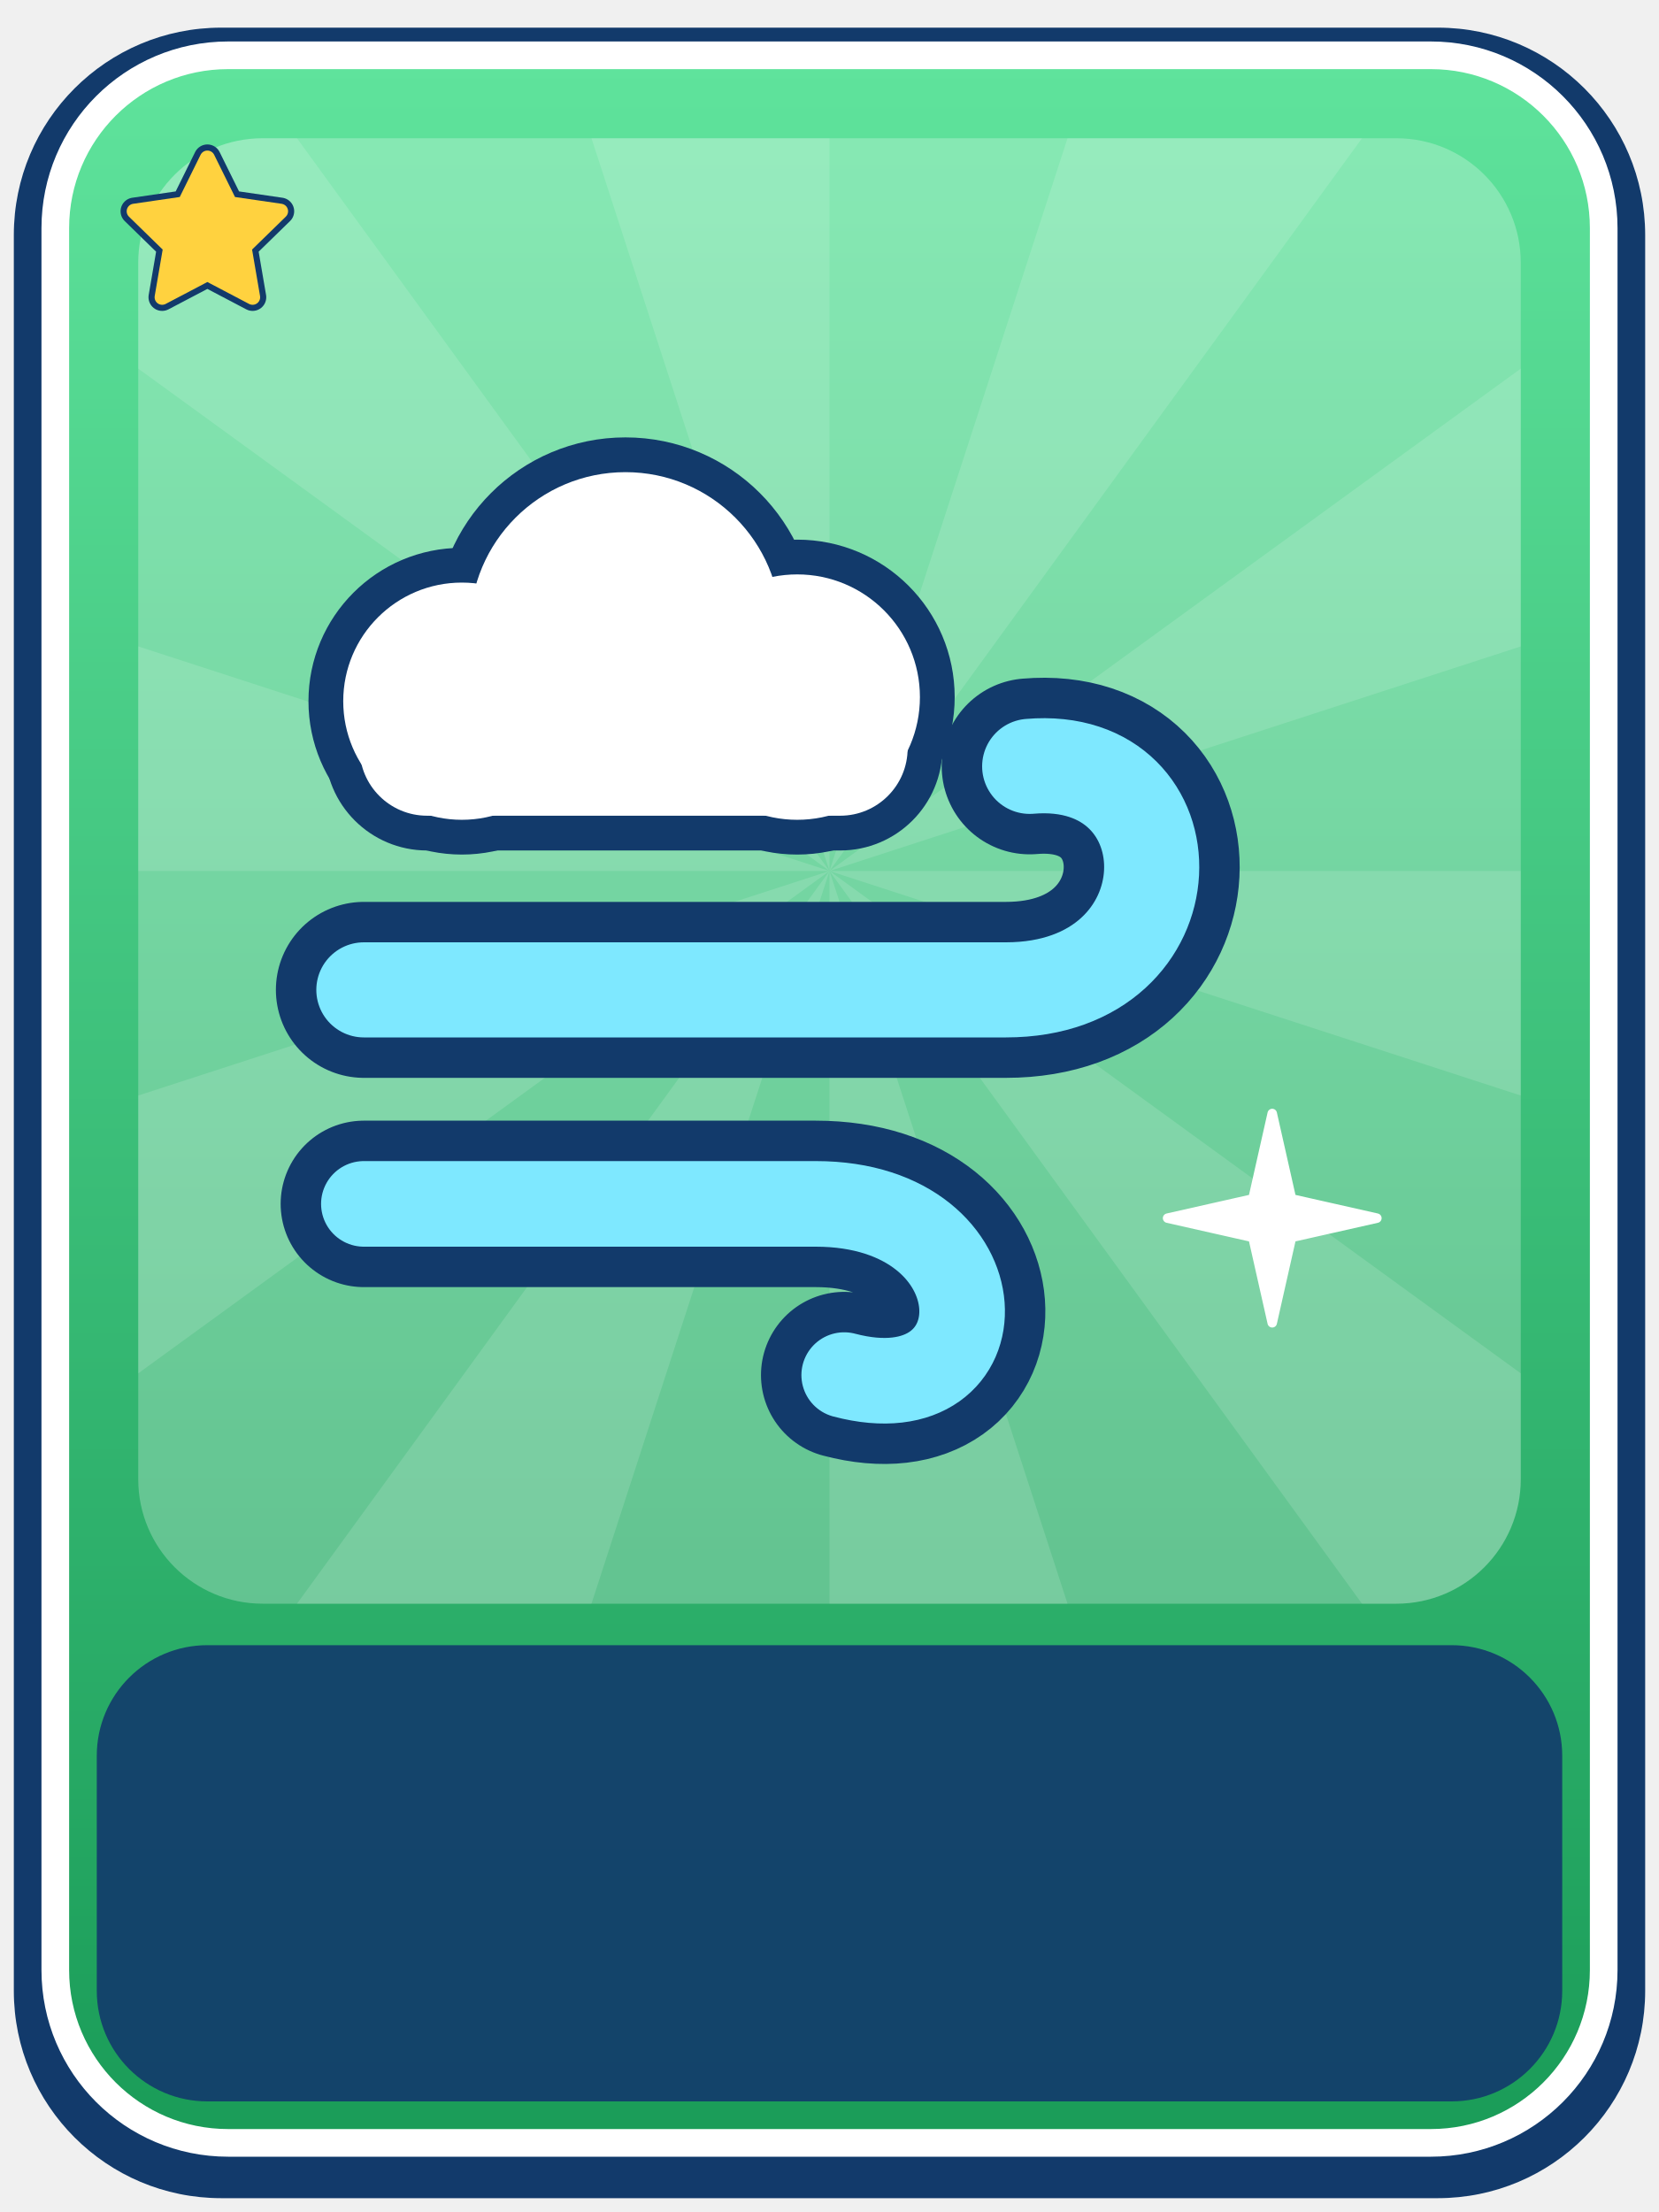
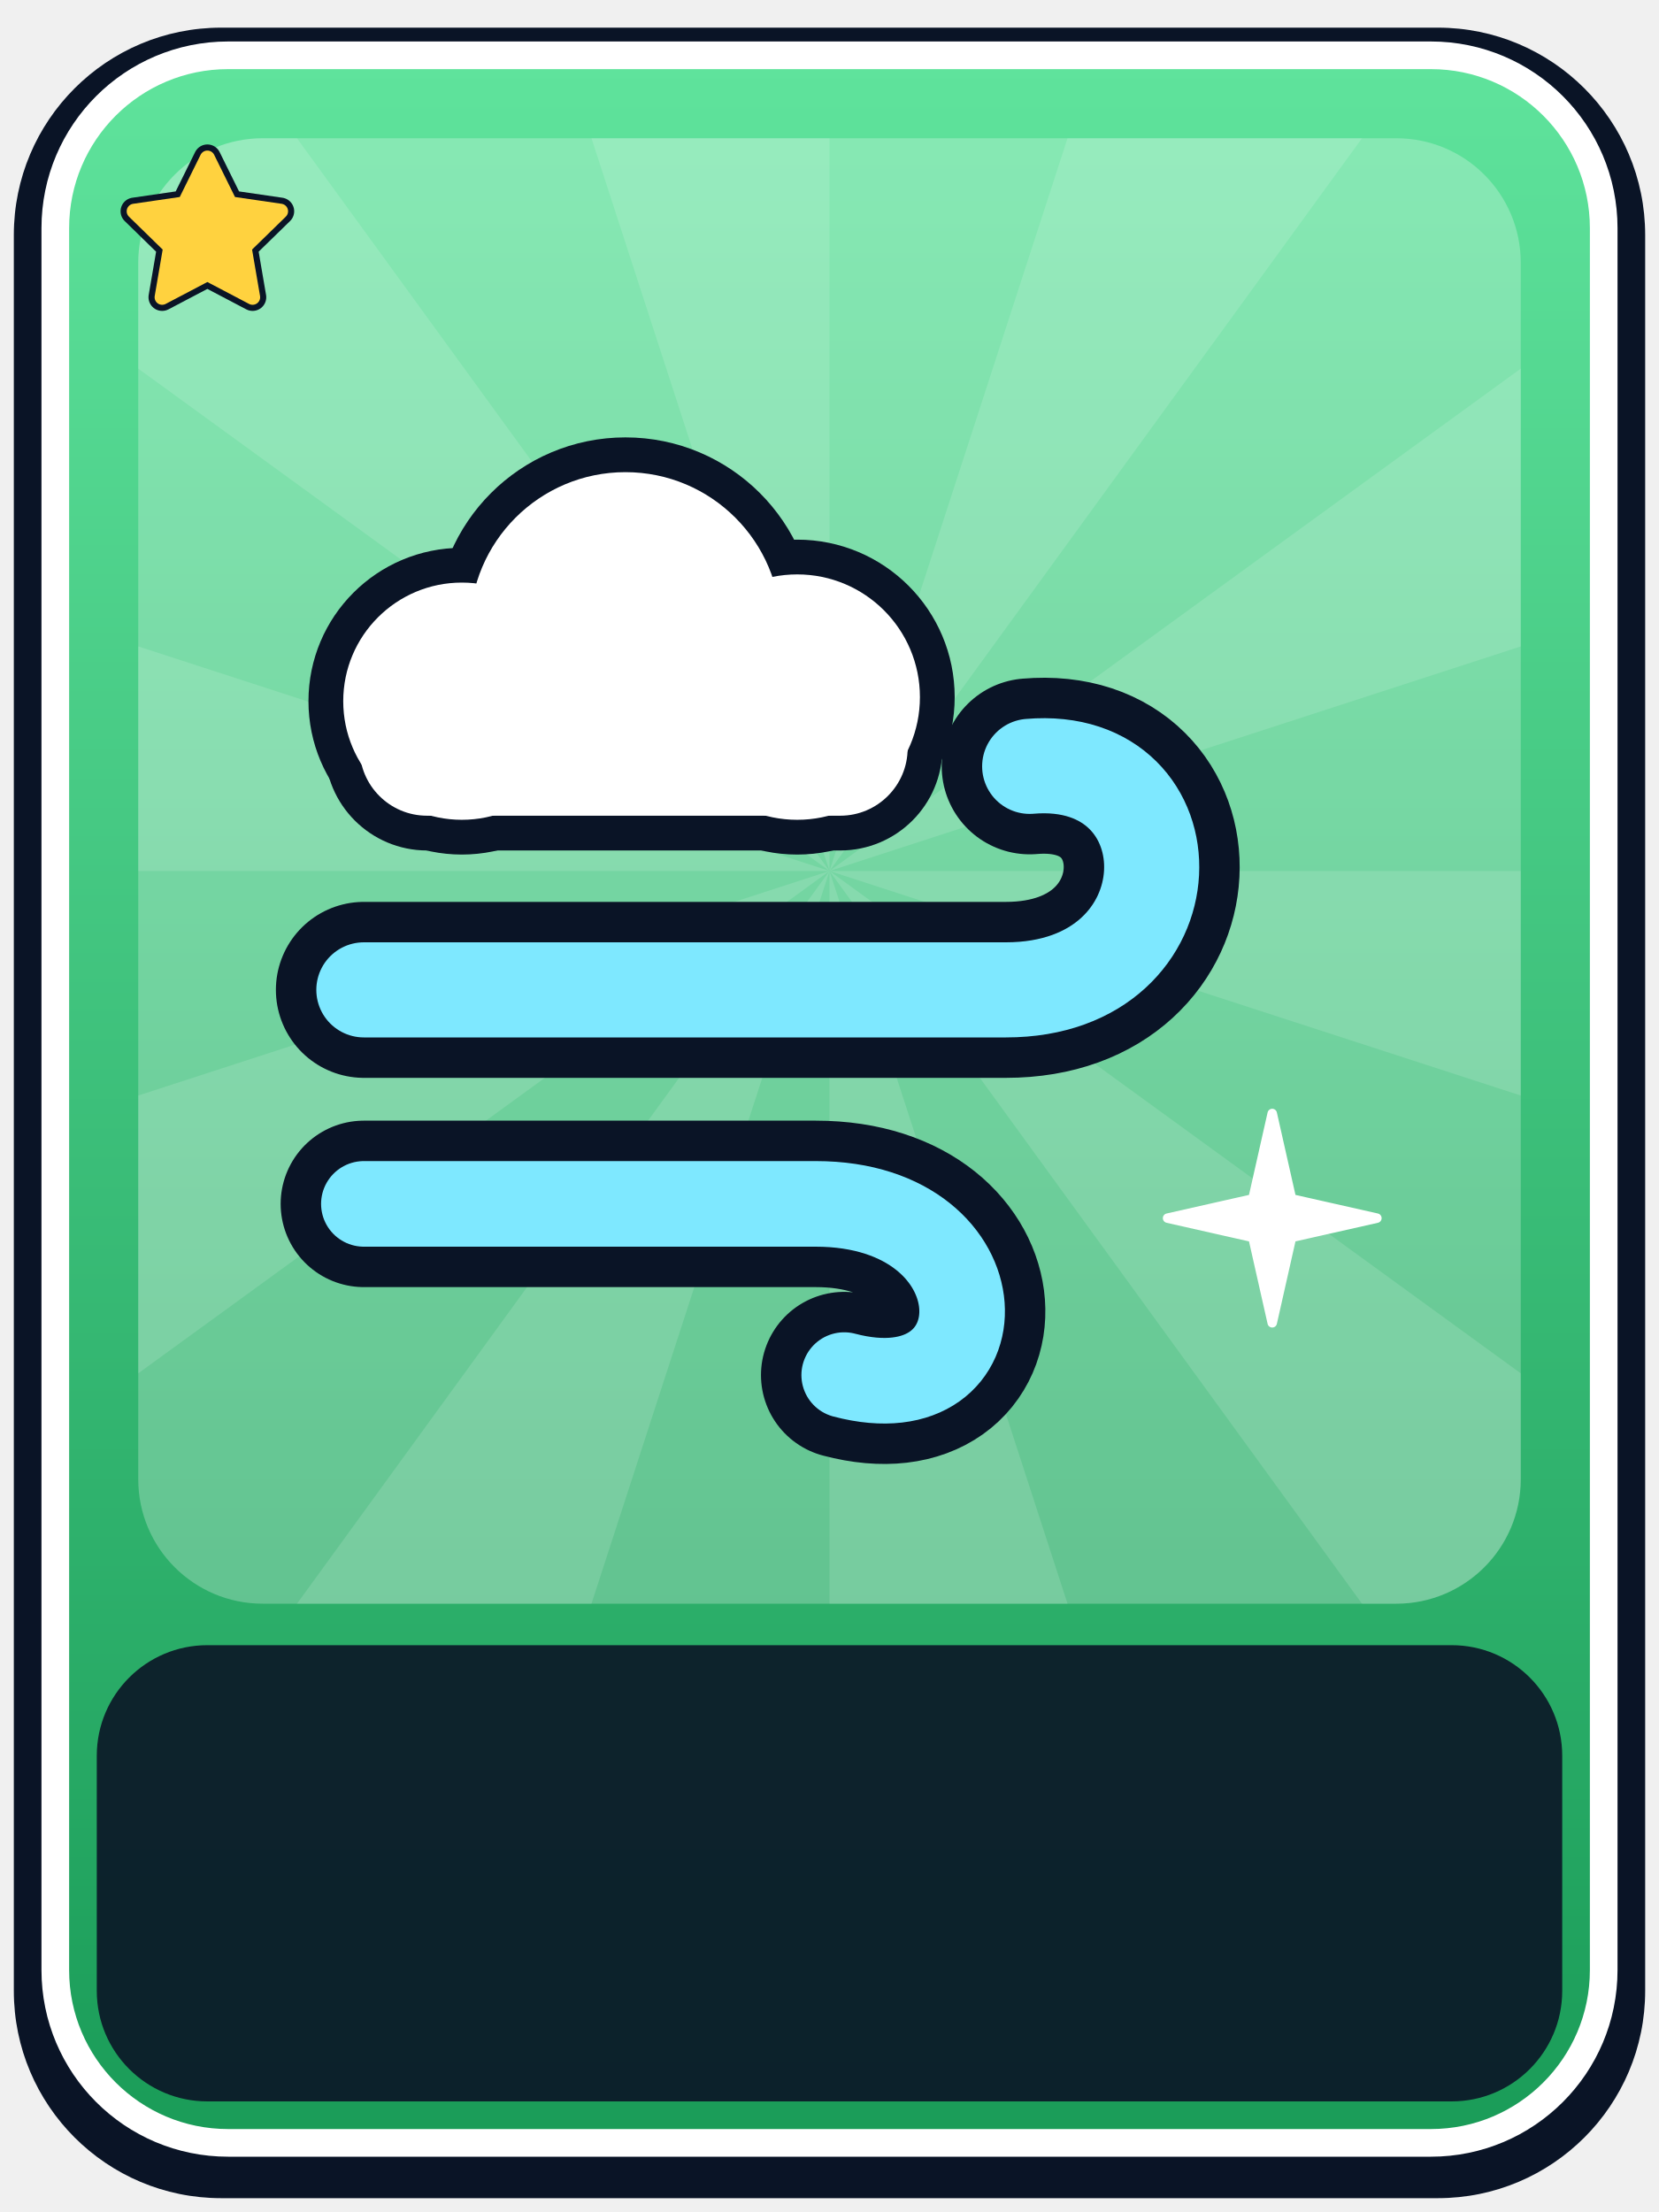
<svg xmlns="http://www.w3.org/2000/svg" width="240" height="320" viewBox="0 0 240 320">
  <defs>
    <linearGradient id="g" x1="0" y1="0" x2="0" y2="1">
      <stop offset="0" stop-color="#5fe39c" />
      <stop offset="1" stop-color="#1a9c58" />
    </linearGradient>
    <clipPath id="p">
      <rect x="20" y="20" width="200" height="212" rx="18" />
    </clipPath>
  </defs>
-   <rect x="2" y="4" width="236" height="314" rx="30" fill="#123a6b" />
+   <rect x="2" y="4" width="236" height="314" rx="30" fill="#0a1426" />
  <rect x="8" y="8" width="224" height="302" rx="25" fill="url(#g)" stroke="#ffffff" stroke-width="4" />
  <rect x="20" y="20" width="200" height="212" rx="18" fill="#ffffff" opacity="0.26" />
  <g clip-path="url(#p)">
    <polygon points="120,126 310.0,126.0 300.7,184.7" fill="#ffffff" opacity="0.13" />
    <polygon points="120,126 273.7,237.7 231.7,279.7" fill="#ffffff" opacity="0.13" />
    <polygon points="120,126 178.7,306.7 120.0,316.0" fill="#ffffff" opacity="0.13" />
    <polygon points="120,126 61.3,306.7 8.3,279.7" fill="#ffffff" opacity="0.13" />
    <polygon points="120,126 -33.7,237.7 -60.7,184.7" fill="#ffffff" opacity="0.13" />
    <polygon points="120,126 -70.0,126.0 -60.7,67.3" fill="#ffffff" opacity="0.13" />
    <polygon points="120,126 -33.7,14.3 8.3,-27.7" fill="#ffffff" opacity="0.13" />
    <polygon points="120,126 61.3,-54.7 120.0,-64.0" fill="#ffffff" opacity="0.13" />
    <polygon points="120,126 178.7,-54.7 231.7,-27.7" fill="#ffffff" opacity="0.13" />
    <polygon points="120,126 273.7,14.3 300.7,67.3" fill="#ffffff" opacity="0.13" />
  </g>
  <g transform="translate(32 40) scale(0.344)">
    <g transform="translate(170 170) scale(0.86)">
-       <circle cx="-80" cy="10" r="58" fill="#123a6b" stroke="#123a6b" stroke-width="34" stroke-linejoin="round" stroke-linecap="round" />
+       <circle cx="-80" cy="10" r="58" fill="#0a1426" stroke="#0a1426" stroke-width="34" stroke-linejoin="round" stroke-linecap="round" />
    </g>
    <g transform="translate(170 170) scale(0.86)">
-       <circle cx="0" cy="-26" r="76" fill="#123a6b" stroke="#123a6b" stroke-width="34" stroke-linejoin="round" stroke-linecap="round" />
+       <circle cx="0" cy="-26" r="76" fill="#0a1426" stroke="#0a1426" stroke-width="34" stroke-linejoin="round" stroke-linecap="round" />
    </g>
    <g transform="translate(170 170) scale(0.86)">
-       <circle cx="84" cy="8" r="60" fill="#123a6b" stroke="#123a6b" stroke-width="34" stroke-linejoin="round" stroke-linecap="round" />
+       <circle cx="84" cy="8" r="60" fill="#0a1426" stroke="#0a1426" stroke-width="34" stroke-linejoin="round" stroke-linecap="round" />
    </g>
    <g transform="translate(170 170) scale(0.86)">
-       <rect x="-130" y="0" width="268" height="66" rx="33" fill="#123a6b" stroke="#123a6b" stroke-width="34" stroke-linejoin="round" stroke-linecap="round" />
+       <rect x="-130" y="0" width="268" height="66" rx="33" fill="#0a1426" stroke="#0a1426" stroke-width="34" stroke-linejoin="round" stroke-linecap="round" />
    </g>
-     <path d="M60 300 H330 C410 300 410 200 340 206" fill="none" stroke="#123a6b" stroke-width="74" stroke-linejoin="round" stroke-linecap="round" />
-     <path d="M60 390 H250 C330 390 330 480 262 462" fill="none" stroke="#123a6b" stroke-width="70" stroke-linejoin="round" stroke-linecap="round" />
+     <path d="M60 300 H330 C410 300 410 200 340 206" fill="none" stroke="#0a1426" stroke-width="74" stroke-linejoin="round" stroke-linecap="round" />
+     <path d="M60 390 H250 C330 390 330 480 262 462" fill="none" stroke="#0a1426" stroke-width="70" stroke-linejoin="round" stroke-linecap="round" />
    <g transform="translate(170 170) scale(0.86)">
      <circle cx="-80" cy="10" r="58" fill="#ffffff" />
    </g>
    <g transform="translate(170 170) scale(0.86)">
      <circle cx="0" cy="-26" r="76" fill="#ffffff" />
    </g>
    <g transform="translate(170 170) scale(0.86)">
      <circle cx="84" cy="8" r="60" fill="#ffffff" />
    </g>
    <g transform="translate(170 170) scale(0.86)">
      <rect x="-130" y="0" width="268" height="66" rx="33" fill="#ffffff" />
    </g>
    <path d="M60 300 H330 C410 300 410 200 340 206" fill="none" stroke="#7ee8ff" stroke-width="40" stroke-linejoin="round" stroke-linecap="round" />
    <path d="M60 390 H250 C330 390 330 480 262 462" fill="none" stroke="#7ee8ff" stroke-width="36" stroke-linejoin="round" stroke-linecap="round" />
    <polygon points="442.0,352.0 450.1,387.9 486.0,396.0 450.1,404.1 442.0,440.0 433.9,404.1 398.0,396.0 433.9,387.9" fill="#ffffff" stroke="#ffffff" stroke-width="4" stroke-linejoin="round" stroke-linecap="round" />
  </g>
-   <rect x="14" y="238" width="212" height="66" rx="16" fill="#123a6b" opacity="0.9" />
+   <rect x="14" y="238" width="212" height="66" rx="16" fill="#0a1426" opacity="0.9" />
  <g transform="translate(30 34) scale(0.052)">
-     <polygon points="0.0,-214.0 62.9,-86.6 203.5,-66.1 101.8,33.1 125.8,173.1 0.0,107.0 -125.8,173.1 -101.8,33.1 -203.5,-66.1 -62.9,-86.6" fill="#123a6b" stroke="#123a6b" stroke-width="76" stroke-linejoin="round" stroke-linecap="round" />
+     <polygon points="0.0,-214.0 62.9,-86.6 203.5,-66.1 101.8,33.1 125.8,173.1 0.0,107.0 -125.8,173.1 -101.8,33.1 -203.5,-66.1 -62.9,-86.6" fill="#0a1426" stroke="#0a1426" stroke-width="76" stroke-linejoin="round" stroke-linecap="round" />
    <polygon points="0.0,-214.0 62.9,-86.6 203.5,-66.1 101.8,33.1 125.8,173.1 0.0,107.0 -125.8,173.1 -101.8,33.1 -203.5,-66.1 -62.9,-86.6" fill="#ffd23f" stroke="#ffd23f" stroke-width="42" stroke-linejoin="round" stroke-linecap="round" />
  </g>
</svg>
